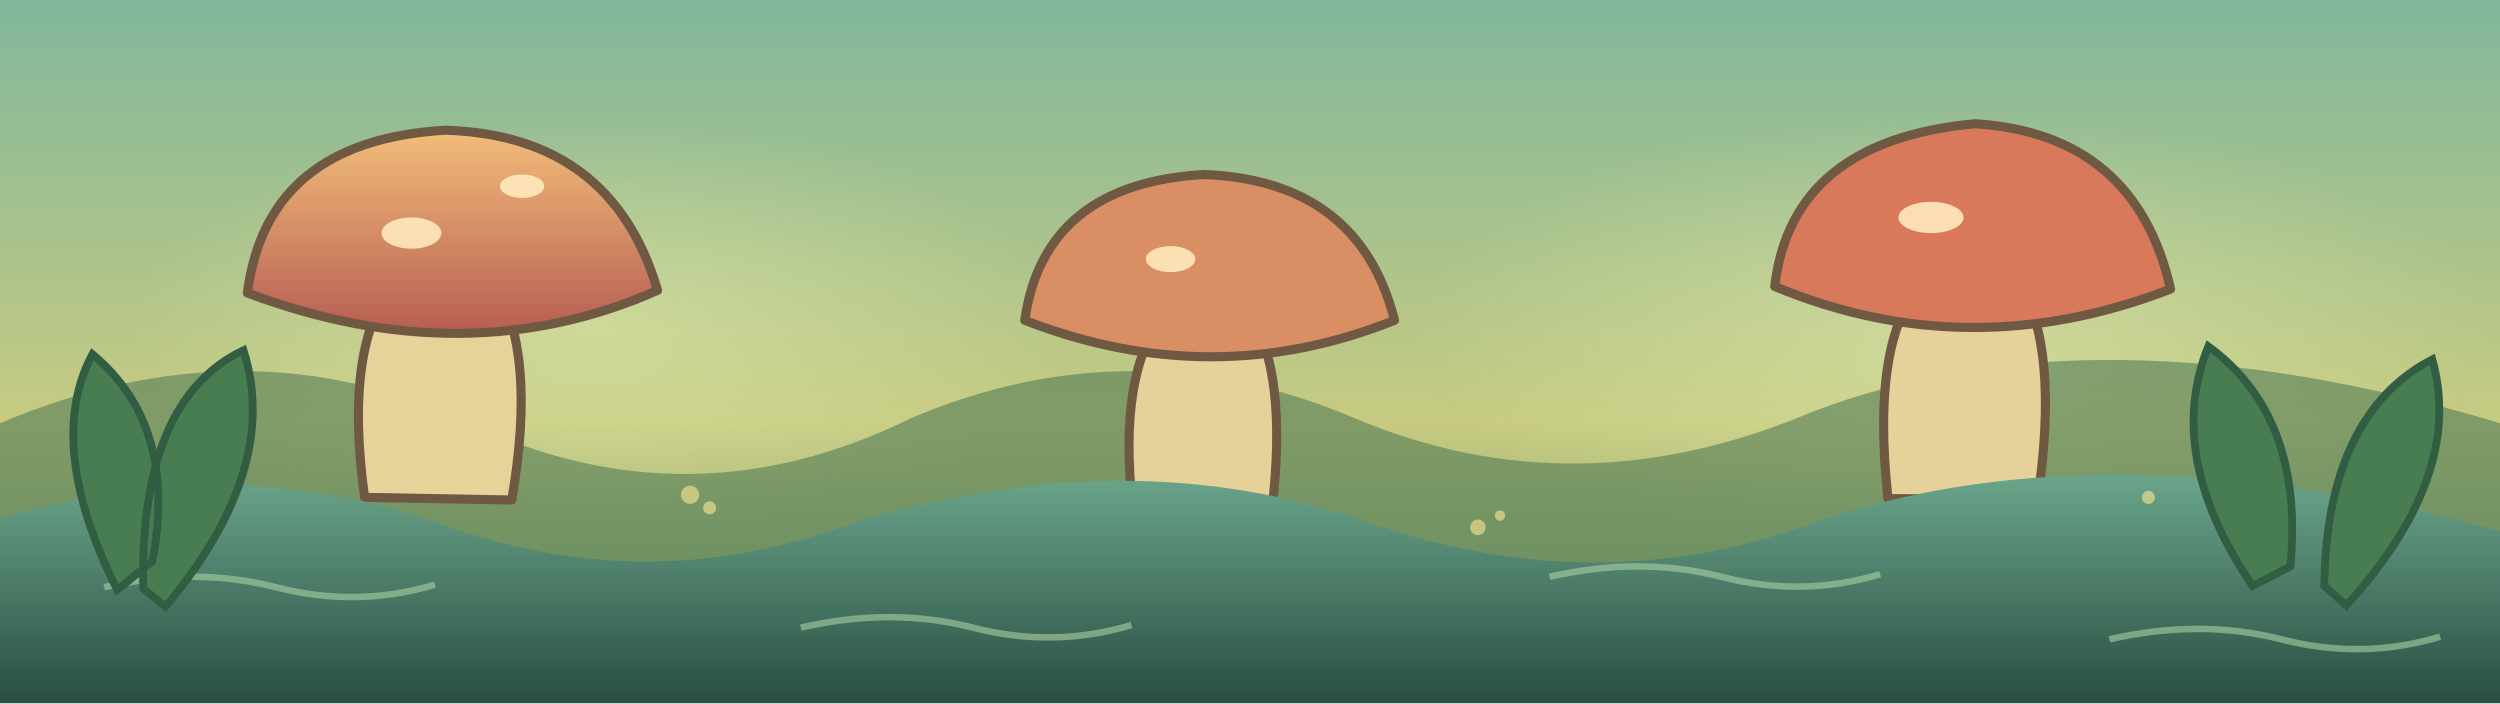
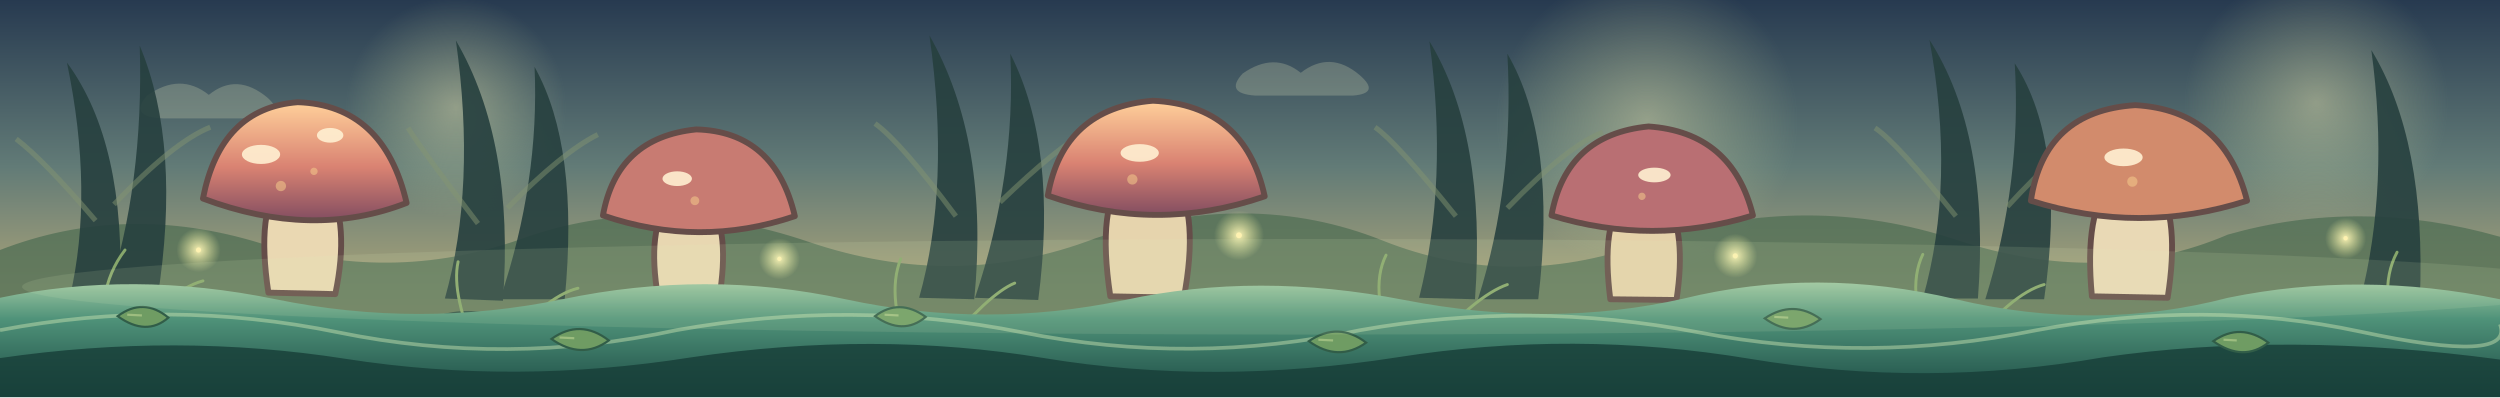
- <svg xmlns="http://www.w3.org/2000/svg" width="1920" height="540" viewBox="0 0 1920 540">
+ <svg xmlns="http://www.w3.org/2000/svg" width="3400" height="540" viewBox="0 0 3400 540">
  <defs>
-     <linearGradient id="sky" x2="0" y2="1">
-       <stop stop-color="#81b79c" />
-       <stop offset=".6" stop-color="#c7cb81" />
-       <stop offset="1" stop-color="#71986a" />
+     <linearGradient id="dusk" x1="0" y1="0" x2="0" y2="1">
+       <stop stop-color="#273a50" />
+       <stop offset=".42" stop-color="#627b77" />
+       <stop offset=".78" stop-color="#b6aa79" />
+       <stop offset="1" stop-color="#536b4d" />
    </linearGradient>
-     <linearGradient id="water" x2="0" y2="1">
-       <stop stop-color="#6aa58b" />
-       <stop offset="1" stop-color="#294e42" />
+     <linearGradient id="water" x1="0" y1="0" x2="0" y2="1">
+       <stop stop-color="#9bc5a0" />
+       <stop offset=".32" stop-color="#4f9279" />
+       <stop offset="1" stop-color="#1b4943" />
    </linearGradient>
-     <linearGradient id="mush" x2="0" y2="1">
-       <stop stop-color="#f2bd79" />
-       <stop offset="1" stop-color="#b75d52" />
+     <linearGradient id="mushroom" x1="0" y1="0" x2="0" y2="1">
+       <stop stop-color="#ffd09a" />
+       <stop offset=".55" stop-color="#d98272" />
+       <stop offset="1" stop-color="#834d61" />
    </linearGradient>
    <radialGradient id="mist">
-       <stop stop-color="#e4ebac" stop-opacity=".5" />
-       <stop offset="1" stop-color="#e4ebac" stop-opacity="0" />
+       <stop stop-color="#e7e4ae" stop-opacity=".45" />
+       <stop offset="1" stop-color="#d0dca0" stop-opacity="0" />
+     </radialGradient>
+     <radialGradient id="firefly">
+       <stop stop-color="#fff6b6" stop-opacity=".95" />
+       <stop offset="1" stop-color="#e2e99a" stop-opacity="0" />
    </radialGradient>
  </defs>
-   <rect width="1920" height="540" fill="url(#sky)" />
-   <ellipse cx="460" cy="250" rx="360" ry="160" fill="url(#mist)" />
-   <ellipse cx="1500" cy="255" rx="410" ry="170" fill="url(#mist)" />
-   <path d="M0 325q190-80 360 0t340-4q170-72 340 0t350-4q220-85 530 8v215H0Z" fill="#527c55" opacity=".6" />
-   <g stroke="#6f5942" stroke-width="7" stroke-linejoin="round">
-     <path d="M280 382q-17-122 27-170 37-32 71 3 35 54 15 169z" fill="#e7d39a" />
-     <path d="M190 225q15-117 152-125 128 4 163 123-147 65-315 2Z" fill="url(#mush)" />
-     <path d="M870 390q-12-104 25-150 36-29 65 1 29 46 17 149z" fill="#e6d19a" />
-     <path d="M787 246q15-105 138-112 119 5 146 112-140 56-284 0Z" fill="#d98e63" />
-     <path d="M1450 383q-14-127 30-170 37-31 70 3 32 50 15 167z" fill="#e6d19a" />
-     <path d="M1363 220q13-112 154-125 123 8 150 127-155 60-304-2Z" fill="#d8795c" />
+   <rect width="3400" height="540" fill="url(#dusk)" />
+   <circle cx="620" cy="146" r="150" fill="url(#mist)" />
+   <circle cx="2240" cy="164" r="205" fill="url(#mist)" />
+   <circle cx="3150" cy="140" r="180" fill="url(#mist)" />
+   <g fill="#e1e4bc" opacity=".24">
+     <path d="M200 130q45-32 84-1 38-31 80 4 27 25-9 28H222q-48-2-22-31Z" />
+     <path d="M1690 100q43-30 79-1 40-31 80 3 29 25-9 28h-133q-42-3-17-30Z" />
  </g>
-   <g fill="#ffe9bd" opacity=".9">
-     <ellipse cx="316" cy="179" rx="23" ry="12" />
-     <ellipse cx="401" cy="143" rx="17" ry="9" />
-     <ellipse cx="899" cy="199" rx="19" ry="10" />
-     <ellipse cx="1483" cy="167" rx="25" ry="12" />
+   <path d="M0 340Q170 274 355 331T720 321Q900 261 1100 329T1490 324Q1700 255 1880 327T2250 326Q2460 260 2660 326T3030 319Q3210 268 3400 322V540H0Z" fill="#526f56" opacity=".78" />
+   <g fill="#263f3e" opacity=".9">
+     <path d="M95 404Q128 262 91 85Q172 195 163 403Z" />
+     <path d="M145 406Q196 251 190 62Q247 198 214 407Z" />
+     <path d="M605 406Q648 254 620 55Q700 192 684 409Z" />
+     <path d="M680 407Q734 247 727 91Q788 200 768 407Z" />
+     <path d="M1250 405Q1293 253 1264 48Q1346 193 1325 407Z" />
+     <path d="M1326 405Q1382 238 1374 73Q1439 201 1412 408Z" />
+     <path d="M1930 405Q1970 247 1944 56Q2022 185 2006 407Z" />
+     <path d="M2010 407Q2060 250 2050 73Q2118 190 2092 407Z" />
+     <path d="M2615 406Q2660 248 2624 54Q2707 184 2690 406Z" />
+     <path d="M2700 407Q2750 247 2740 86Q2811 195 2780 407Z" />
+     <path d="M3210 408Q3250 252 3225 68Q3300 191 3291 407Z" />
  </g>
-   <path d="M0 398q180-53 340 5t320-3q210-62 390 1t350-2q220-73 520 9v132H0Z" fill="url(#water)" />
-   <g fill="none" stroke="#a9d1a1" stroke-width="5" opacity=".6">
-     <path d="M80 451q70-16 132 0t122-2M615 482q70-16 132 0t122-2M1190 443q70-16 132 0t122-2M1620 491q70-16 132 0t122-2" />
+   <g fill="none" stroke="#839471" stroke-width="7" opacity=".48">
+     <path d="M130 300Q60 218 22 189M155 278Q236 193 286 173M650 304Q575 206 555 174M690 283Q765 207 813 183M1300 294Q1225 193 1190 168M1360 275Q1440 198 1480 178M1980 294Q1900 194 1870 173M2050 283Q2133 197 2180 180M2660 294Q2580 194 2550 174M2730 281Q2805 199 2850 178" />
  </g>
-   <g fill="#477d50" stroke="#315d43" stroke-width="6">
-     <path d="M90 453q-56-112-19-181 66 55 46 159zM110 452q-3-145 77-183 29 91-60 197zM1730 450q-68-100-34-184 74 54 63 169zM1785 450q2-132 83-174 25 89-66 189z" />
+   <g stroke="#654d49" stroke-width="8" stroke-linejoin="round">
+     <path d="M365 398Q348 285 383 246 414 219 446 250 476 305 456 400Z" fill="#ead8b2" />
+     <path d="M276 270Q300 147 405 139 522 143 553 276 425 326 276 270Z" fill="url(#mushroom)" />
+     <path d="M895 405Q879 310 911 273 938 246 966 276 993 316 978 406Z" fill="#e8d7b1" />
+     <path d="M820 293Q839 187 947 176 1054 179 1081 294 951 338 820 293Z" fill="#c87b72" />
+     <path d="M1510 403Q1491 277 1530 238 1564 210 1598 243 1631 293 1610 405Z" fill="#e6d4ad" />
+     <path d="M1425 266Q1446 147 1568 137 1693 143 1720 267 1572 318 1425 266Z" fill="url(#mushroom)" />
+     <path d="M2190 407Q2177 305 2209 267 2237 243 2266 271 2294 316 2280 408Z" fill="#e5d2aa" />
+     <path d="M2110 293Q2130 183 2242 172 2356 180 2384 293 2247 335 2110 293Z" fill="#b96f73" />
+     <path d="M2845 403Q2834 286 2872 248 2905 220 2934 252 2965 297 2948 405Z" fill="#e9d9b5" />
+     <path d="M2762 273Q2780 151 2904 143 3025 150 3056 273 2910 320 2762 273Z" fill="#d28b6c" />
  </g>
-   <g fill="#e2d78b" opacity=".75">
-     <circle cx="530" cy="380" r="7" />
-     <circle cx="545" cy="390" r="5" />
-     <circle cx="1135" cy="405" r="6" />
-     <circle cx="1152" cy="396" r="4" />
-     <circle cx="1650" cy="382" r="5" />
+   <g fill="#fff0d1" opacity=".9">
+     <ellipse cx="355" cy="210" rx="26" ry="13" />
+     <ellipse cx="449" cy="184" rx="18" ry="10" />
+     <ellipse cx="921" cy="243" rx="20" ry="10" />
+     <ellipse cx="1550" cy="208" rx="26" ry="12" />
+     <ellipse cx="2250" cy="238" rx="22" ry="10" />
+     <ellipse cx="2888" cy="214" rx="26" ry="12" />
  </g>
+   <g fill="#f4cb8b" opacity=".55">
+     <circle cx="382" cy="253" r="7" />
+     <circle cx="427" cy="233" r="5" />
+     <circle cx="945" cy="273" r="6" />
+     <circle cx="1540" cy="244" r="7" />
+     <circle cx="2233" cy="267" r="5" />
+     <circle cx="2900" cy="247" r="7" />
+   </g>
+   <g fill="none" stroke-linecap="round">
+     <g stroke="#345548" stroke-width="13">
+       <path d="M0 490Q110 400 170 433T330 487M510 503Q585 411 668 434T810 490M1080 504Q1190 400 1270 442T1435 492M1760 506Q1860 404 1930 435T2110 493M2470 506Q2570 411 2670 438T2835 490M3100 504Q3200 408 3270 441T3400 482" />
+     </g>
+     <g stroke="#87a76b" stroke-width="4">
+       <path d="M150 482Q125 399 170 340M178 469Q228 395 276 382M652 488Q613 401 623 356M685 477Q739 404 786 392M1240 488Q1204 405 1225 352M1280 478Q1344 400 1380 385M1900 486Q1860 397 1885 347M1940 478Q2007 402 2050 387M2630 489Q2590 398 2615 346M2672 478Q2736 399 2780 387M3270 486Q3230 399 3260 343" />
+     </g>
+   </g>
+   <path d="M0 405Q180 367 375 407T765 407Q960 366 1150 407T1530 408Q1710 369 1910 408T2290 406Q2470 362 2660 407T3030 405Q3210 368 3400 407V540H0Z" fill="url(#water)" />
+   <path d="M0 449Q230 405 460 452T920 449Q1160 406 1390 452T1850 449Q2080 408 2310 452T2770 449Q3000 406 3210 451T3400 441" fill="none" stroke="#c7e2af" stroke-width="5" opacity=".48" />
+   <path d="M0 487Q240 452 470 488T940 486Q1190 449 1420 487T1900 486Q2140 448 2380 488T2860 486Q3110 450 3400 489V540H0Z" fill="#173e38" opacity=".82" />
+   <g fill="#6f9c63" stroke="#315d48" stroke-width="3">
+     <path d="M160 430q35-26 69 2-30 26-69-2Z" />
+     <path d="M750 461q39-28 78 2-37 27-78-2Z" />
+     <path d="M1190 430q33-25 69 1-31 26-69-1Z" />
+     <path d="M1780 464q40-27 78 2-38 27-78-2Z" />
+     <path d="M2400 433q39-26 76 1-37 27-76-1Z" />
+     <path d="M3010 464q37-26 75 2-34 27-75-2Z" />
+   </g>
+   <g fill="none" stroke="#c2d895" stroke-width="3" opacity=".55">
+     <path d="M193 429l-20-1M781 460l-20-1M1222 429l-19-1M1813 463l-20-1M2432 432l-19-1M3042 463l-18-1" />
+   </g>
+   <g fill="url(#firefly)">
+     <circle cx="270" cy="340" r="30" />
+     <circle cx="1060" cy="352" r="28" />
+     <circle cx="1685" cy="320" r="34" />
+     <circle cx="2360" cy="348" r="30" />
+     <circle cx="3190" cy="324" r="28" />
+   </g>
+   <g fill="#fff2b1">
+     <circle cx="270" cy="340" r="3.5" />
+     <circle cx="1060" cy="352" r="3" />
+     <circle cx="1685" cy="320" r="4" />
+     <circle cx="2360" cy="348" r="3.5" />
+     <circle cx="3190" cy="324" r="3" />
+   </g>
+   <ellipse cx="1780" cy="390" rx="1750" ry="65" fill="#dfebbd" opacity=".12" />
</svg>
